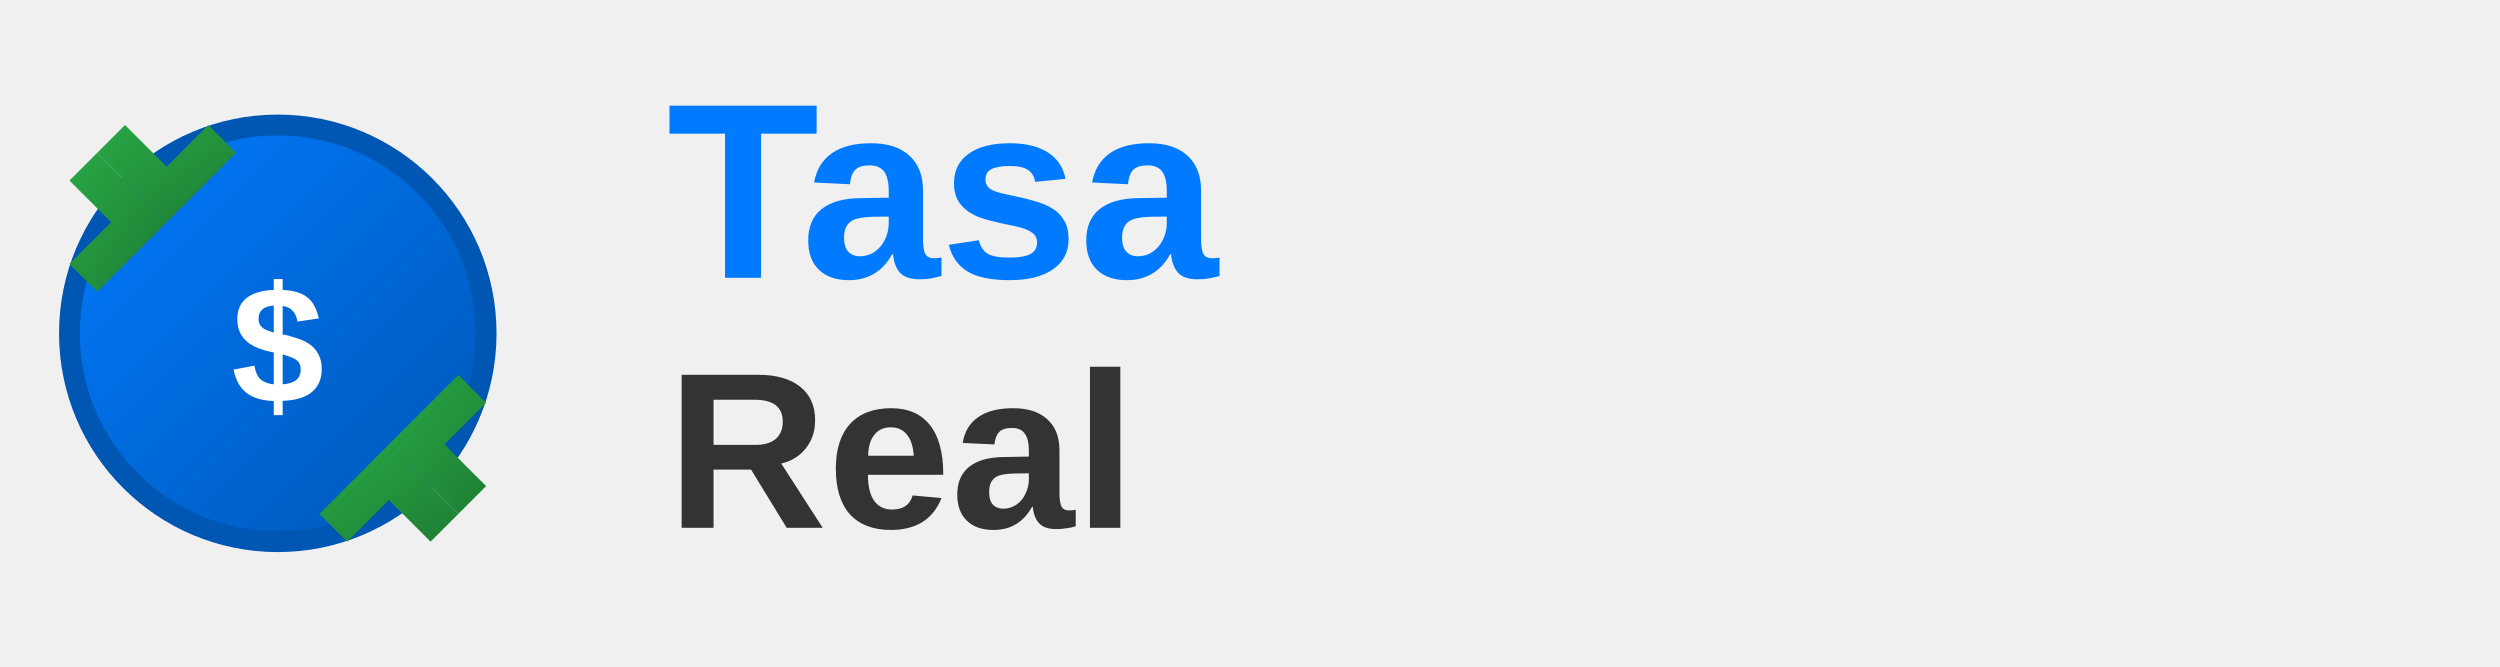
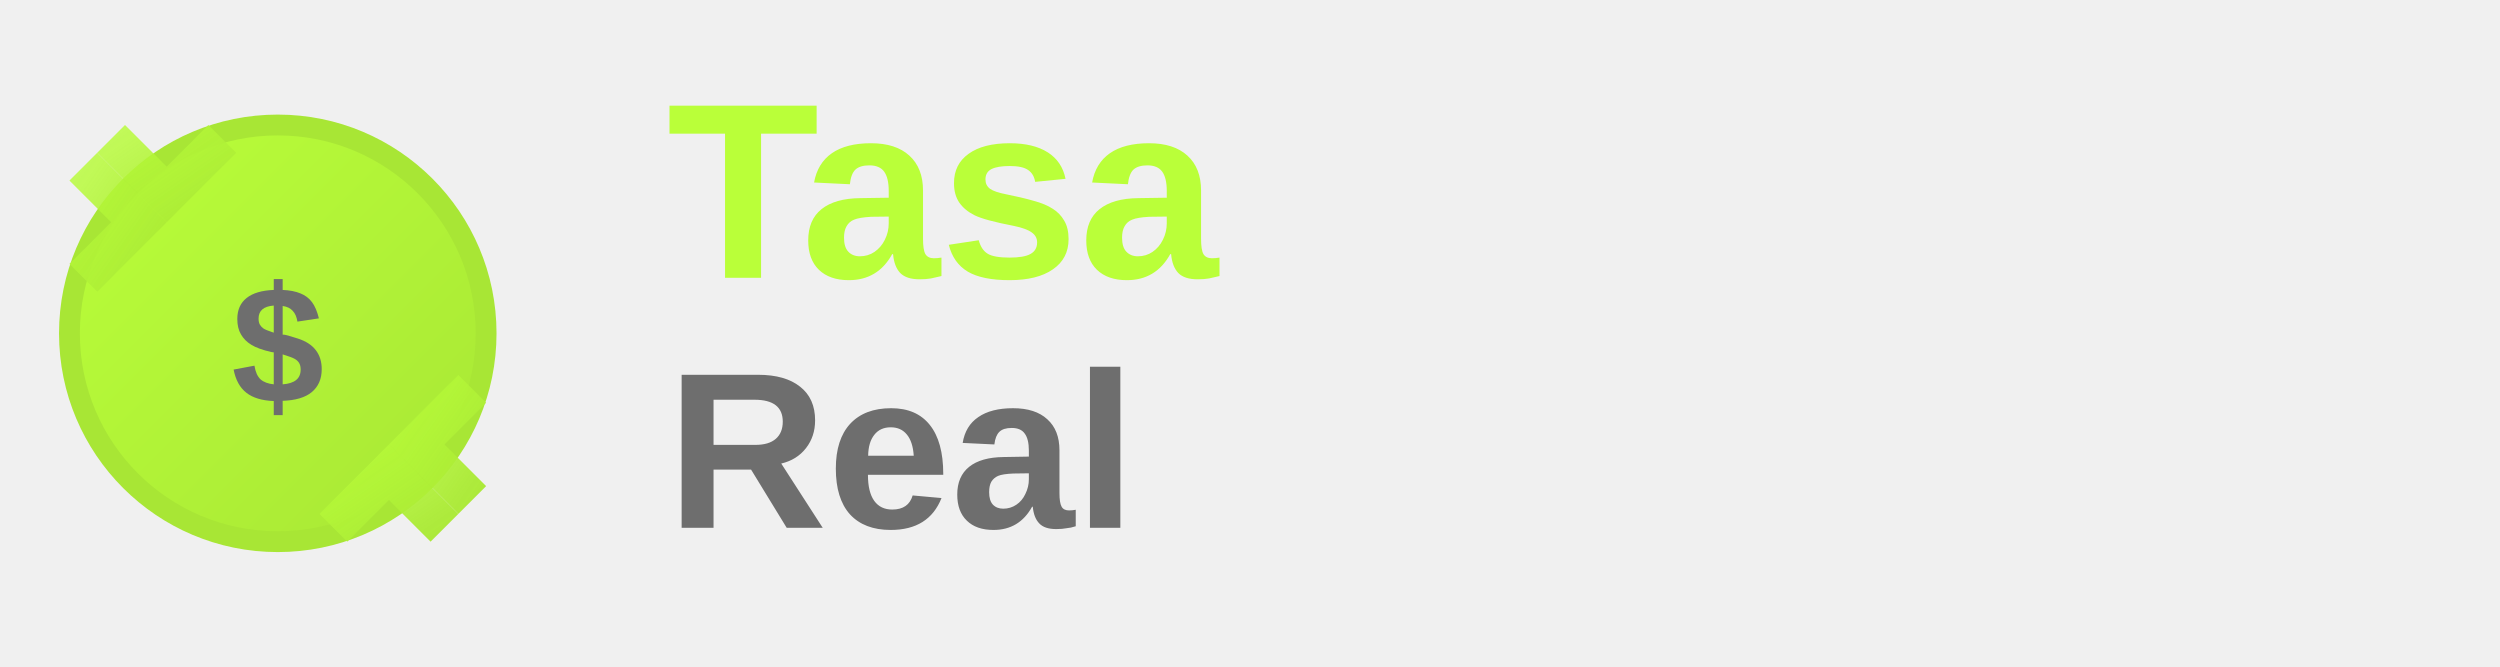
<svg xmlns="http://www.w3.org/2000/svg" width="180" height="48" viewBox="0 0 180 48" fill="none">
  <g id="logo-icon" transform="translate(0, 8)">
    <defs>
      <linearGradient id="coinGradient" x1="0%" y1="0%" x2="100%" y2="100%">
-         <stop offset="0%" style="stop-color:#007bff;stop-opacity:1" />
-         <stop offset="100%" style="stop-color:#0056b3;stop-opacity:1" />
+         <stop offset="0%" style="stop-color:#BAFF39;stop-opacity:1" />
+         <stop offset="100%" style="stop-color:#A8E635;stop-opacity:1" />
      </linearGradient>
      <linearGradient id="arrowGradient" x1="0%" y1="0%" x2="100%" y2="100%">
-         <stop offset="0%" style="stop-color:#28a745;stop-opacity:1" />
-         <stop offset="100%" style="stop-color:#1e7e34;stop-opacity:1" />
+         <stop offset="0%" style="stop-color:#BAFF39;stop-opacity:0.8" />
+         <stop offset="100%" style="stop-color:#A8E635;stop-opacity:1" />
      </linearGradient>
    </defs>
-     <circle cx="20" cy="16" r="15" fill="url(#coinGradient)" stroke="#0056b3" stroke-width="1.5" />
-     <text x="20" y="21" text-anchor="middle" fill="white" font-family="Arial, sans-serif" font-size="12" font-weight="bold">$</text>
+     <circle cx="20" cy="16" r="15" fill="url(#coinGradient)" stroke="#A8E635" stroke-width="1.5" />
+     <text x="20" y="21" text-anchor="middle" fill="#6E6E6E" font-family="Arial, sans-serif" font-size="12" font-weight="bold">$</text>
    <g transform="translate(20, 16)">
      <path d="M-8,-12 L-5,-15 L-3,-13 L-8,-8 L-13,-13 L-11,-15 Z" fill="url(#arrowGradient)" />
      <path d="M8,12 L11,15 L13,13 L8,8 L3,13 L5,15 Z" fill="url(#arrowGradient)" />
      <path d="M-12,-8 L-15,-5 L-13,-3 L-8,-8 L-13,-13 L-15,-11 Z" fill="url(#arrowGradient)" />
      <path d="M12,8 L15,11 L13,13 L8,8 L13,3 L15,5 Z" fill="url(#arrowGradient)" />
    </g>
  </g>
  <g id="logo-text" transform="translate(48, 0)">
-     <text x="0" y="20" fill="#007bff" font-family="Arial, sans-serif" font-size="18" font-weight="700">Tasa</text>
-     <text x="0" y="38" fill="#333333" font-family="Arial, sans-serif" font-size="16" font-weight="600">Real</text>
+     <text x="0" y="20" fill="#BAFF39" font-family="Arial, sans-serif" font-size="18" font-weight="700">Tasa</text>
+     <text x="0" y="38" fill="#6E6E6E" font-family="Arial, sans-serif" font-size="16" font-weight="600">Real</text>
  </g>
</svg>
